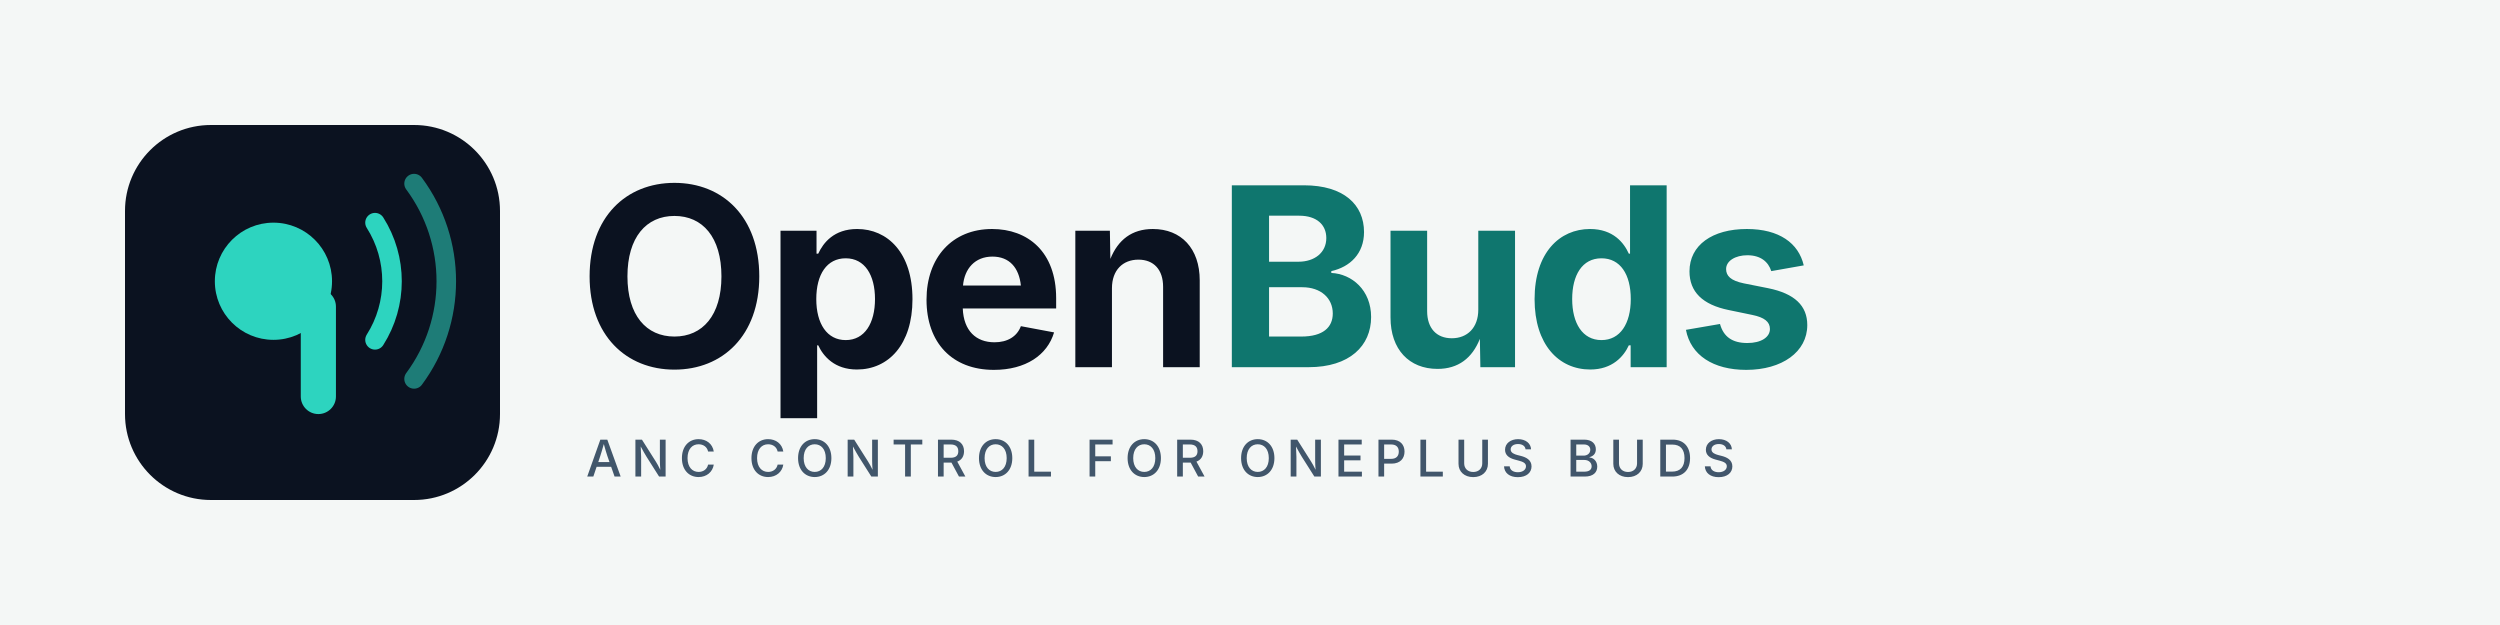
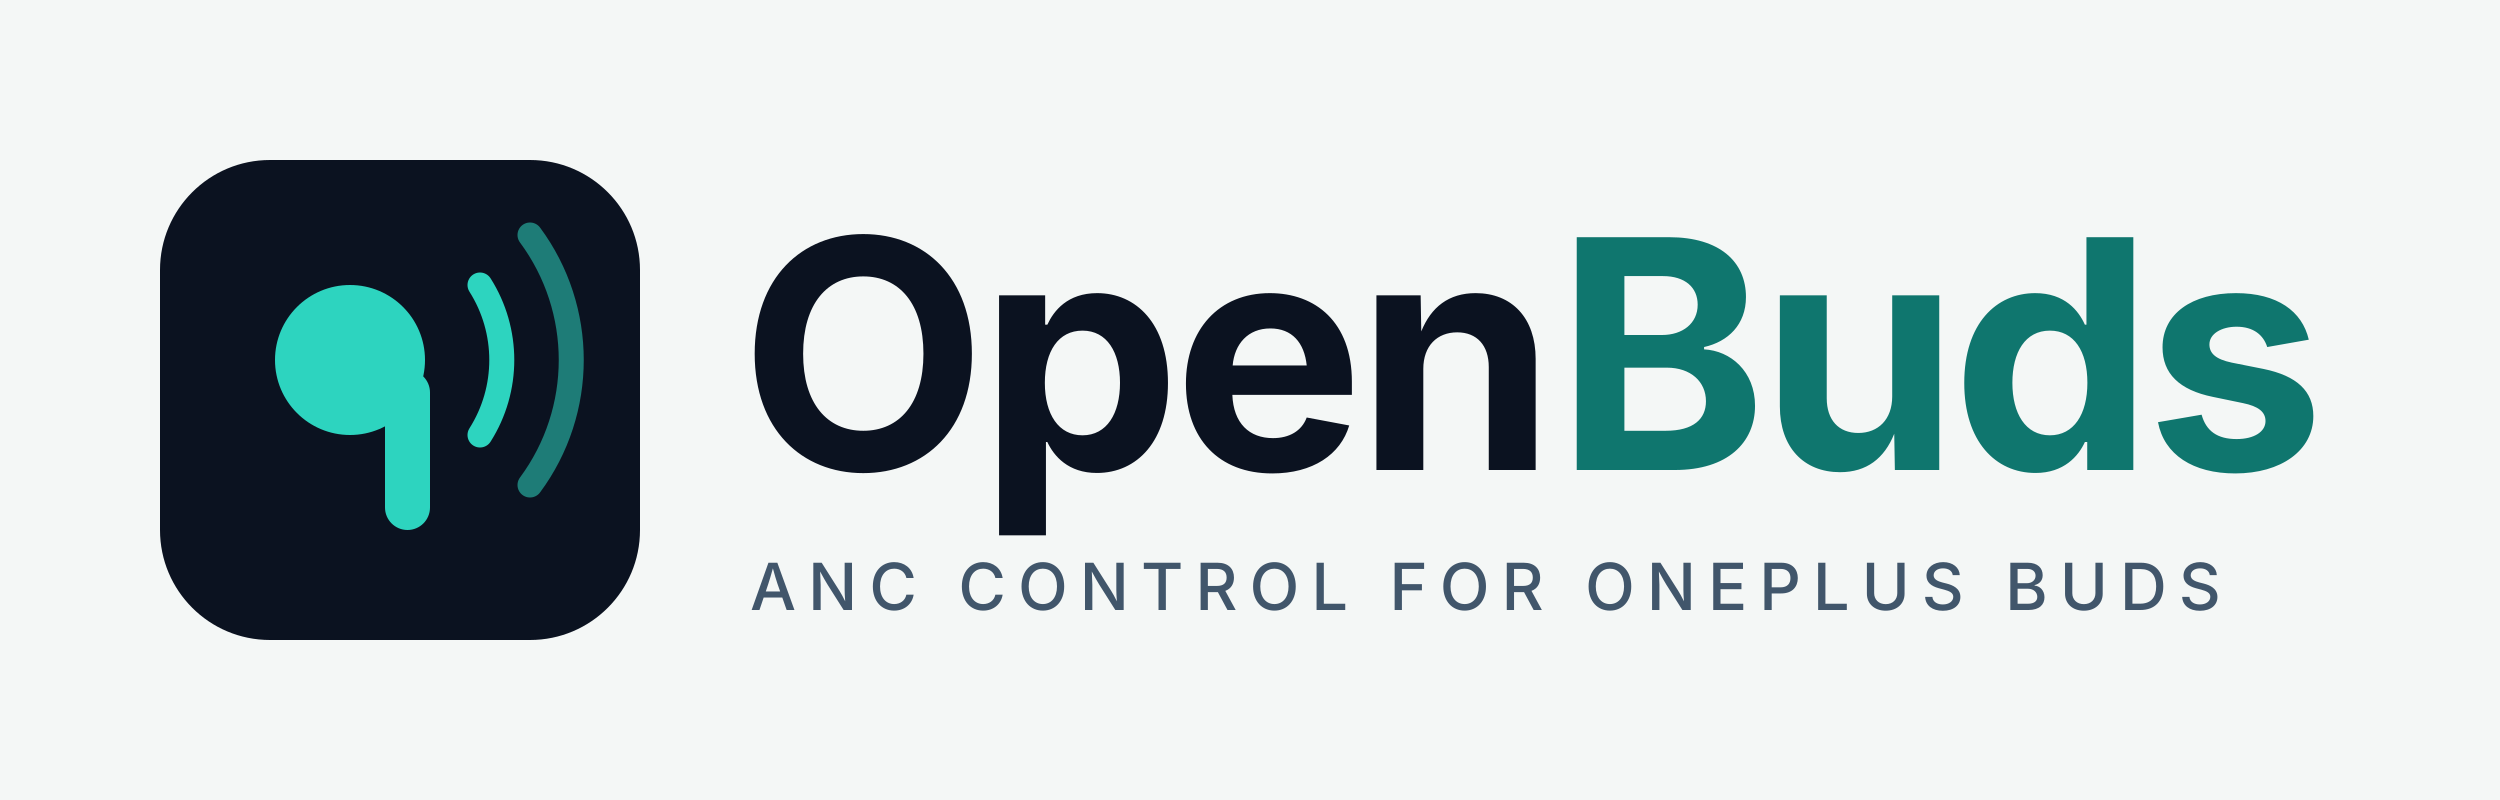
- <svg xmlns="http://www.w3.org/2000/svg" viewBox="0 0 640 160" width="1280" height="320">
-   <rect width="640" height="160" fill="#F4F7F6" />
+ <svg xmlns="http://www.w3.org/2000/svg" viewBox="0 0 500 160" width="1000" height="320">
+   <rect width="500" height="160" fill="#F4F7F6" />
  <g transform="translate(32,32)">
    <rect width="96" height="96" rx="22" fill="#0B1220" />
    <circle cx="38" cy="40" r="15" fill="#2DD4BF" />
    <rect x="45" y="42" width="9" height="32" rx="4.5" fill="#2DD4BF" />
    <path d="M64 25 A28 28 0 0 1 64 55" fill="none" stroke="#2DD4BF" stroke-width="5" stroke-linecap="round" />
    <path d="M74 15 A42 42 0 0 1 74 65" fill="none" stroke="#2DD4BF" stroke-width="5" stroke-linecap="round" opacity="0.55" />
  </g>
  <text x="148" y="94" font-family="'Space Grotesk',Inter,Arial,sans-serif" font-weight="700" font-size="64" letter-spacing="-1.5" fill="#0B1220">Open<tspan fill="#0F766E">Buds</tspan>
  </text>
  <text x="150" y="122" font-family="'Space Grotesk',Inter,Arial,sans-serif" font-weight="500" font-size="13" letter-spacing="2.4" fill="#41566B">ANC CONTROL FOR ONEPLUS BUDS</text>
</svg>
